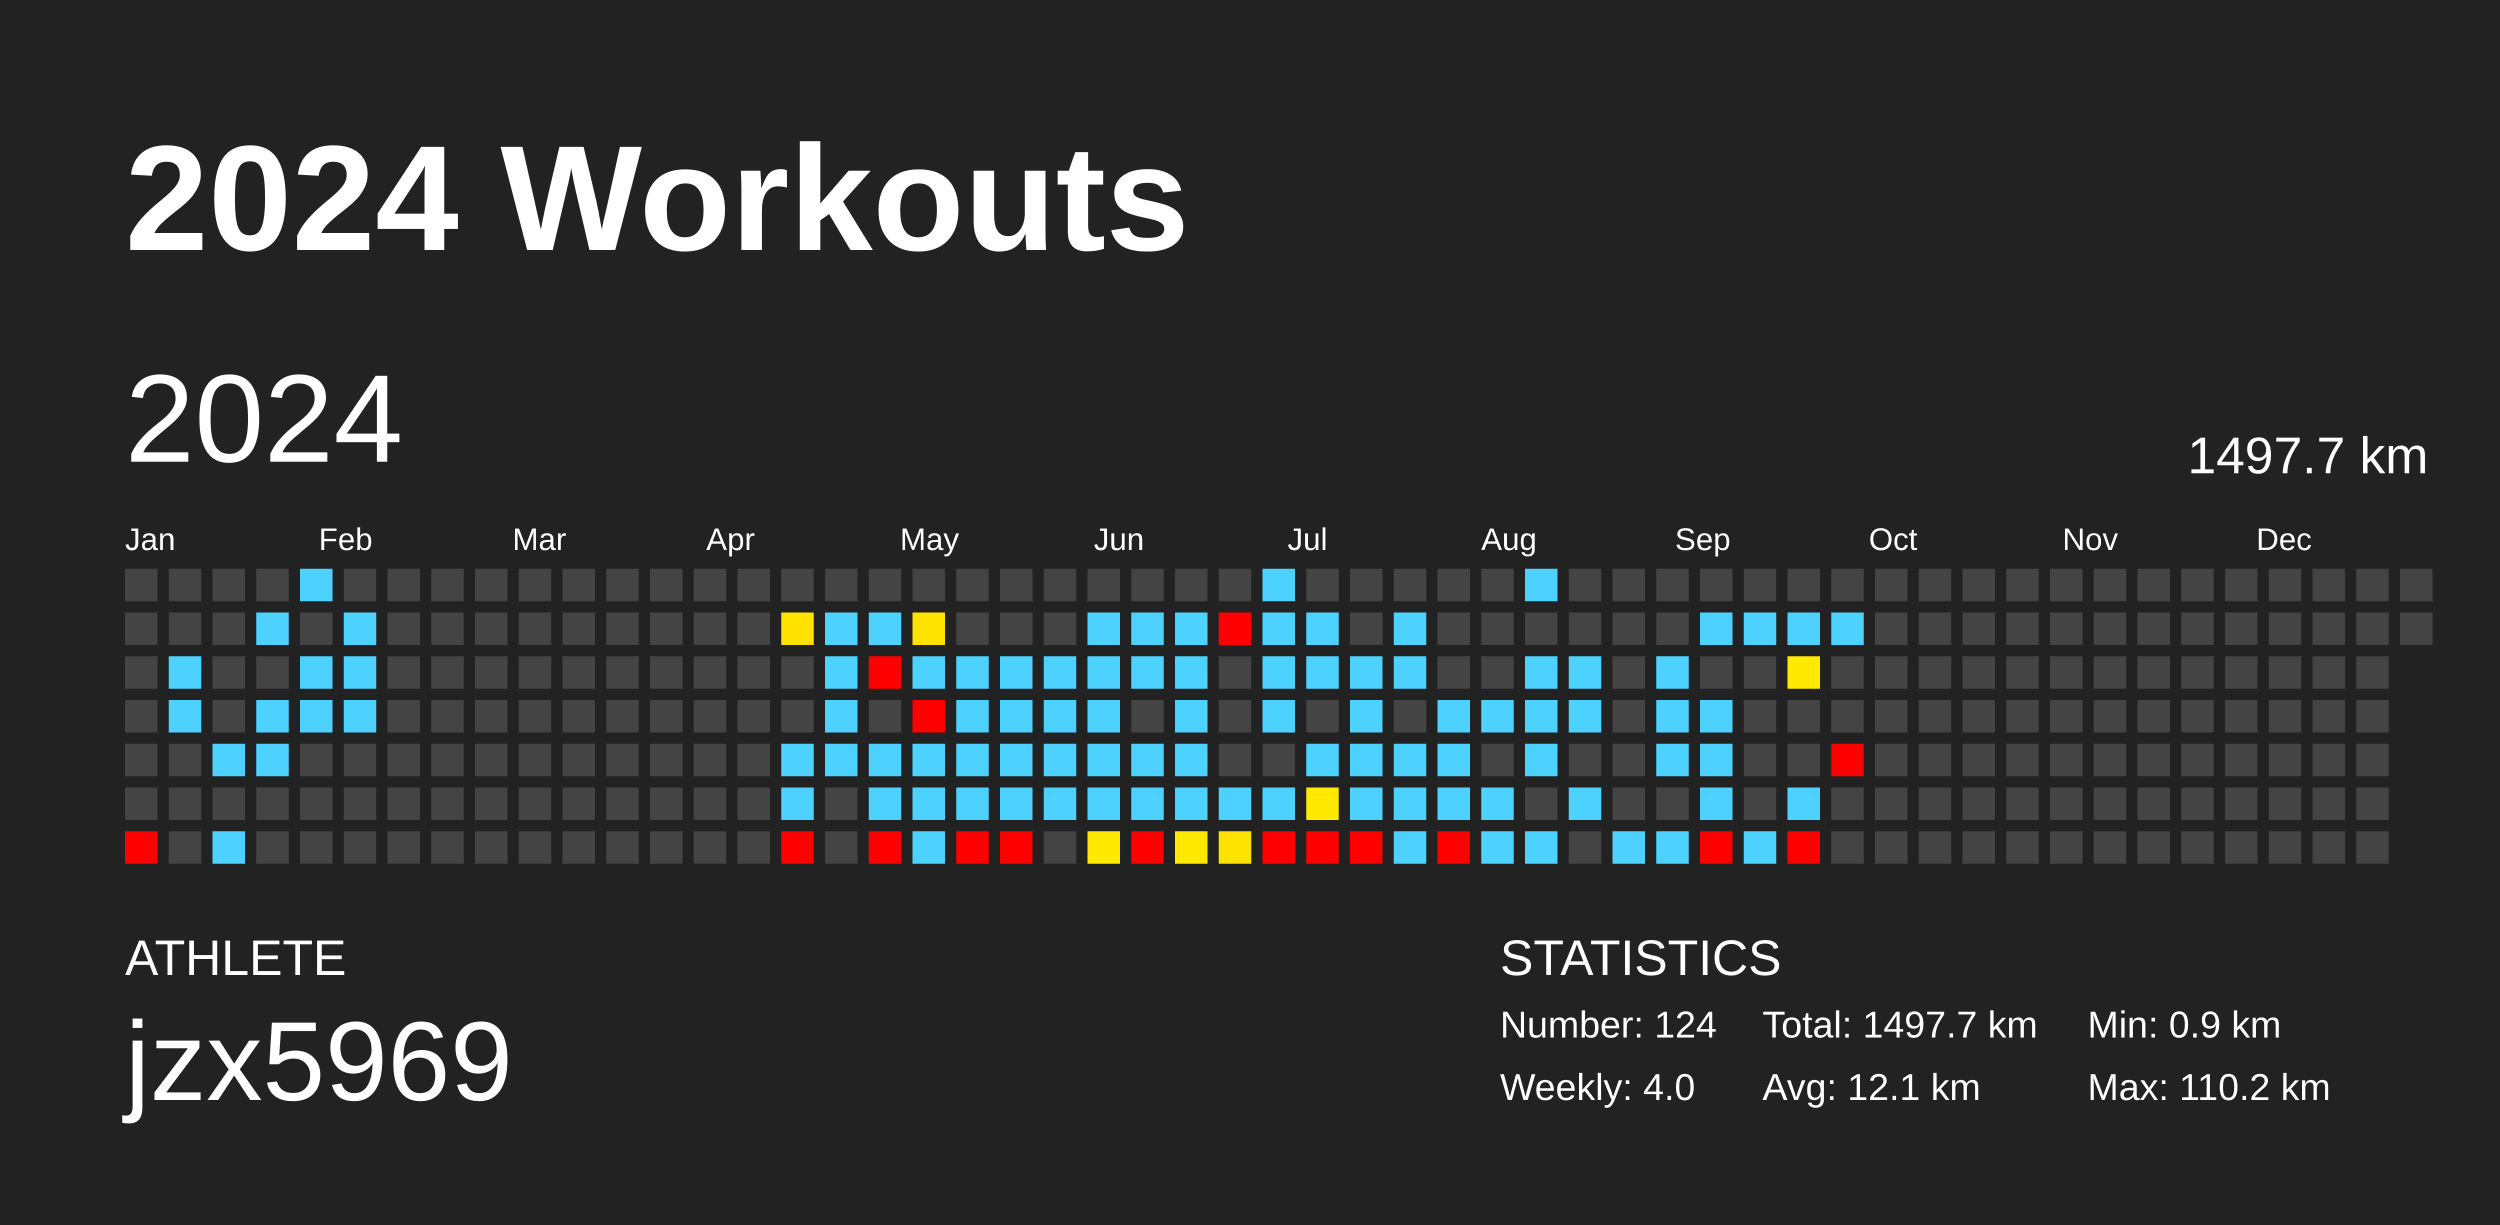
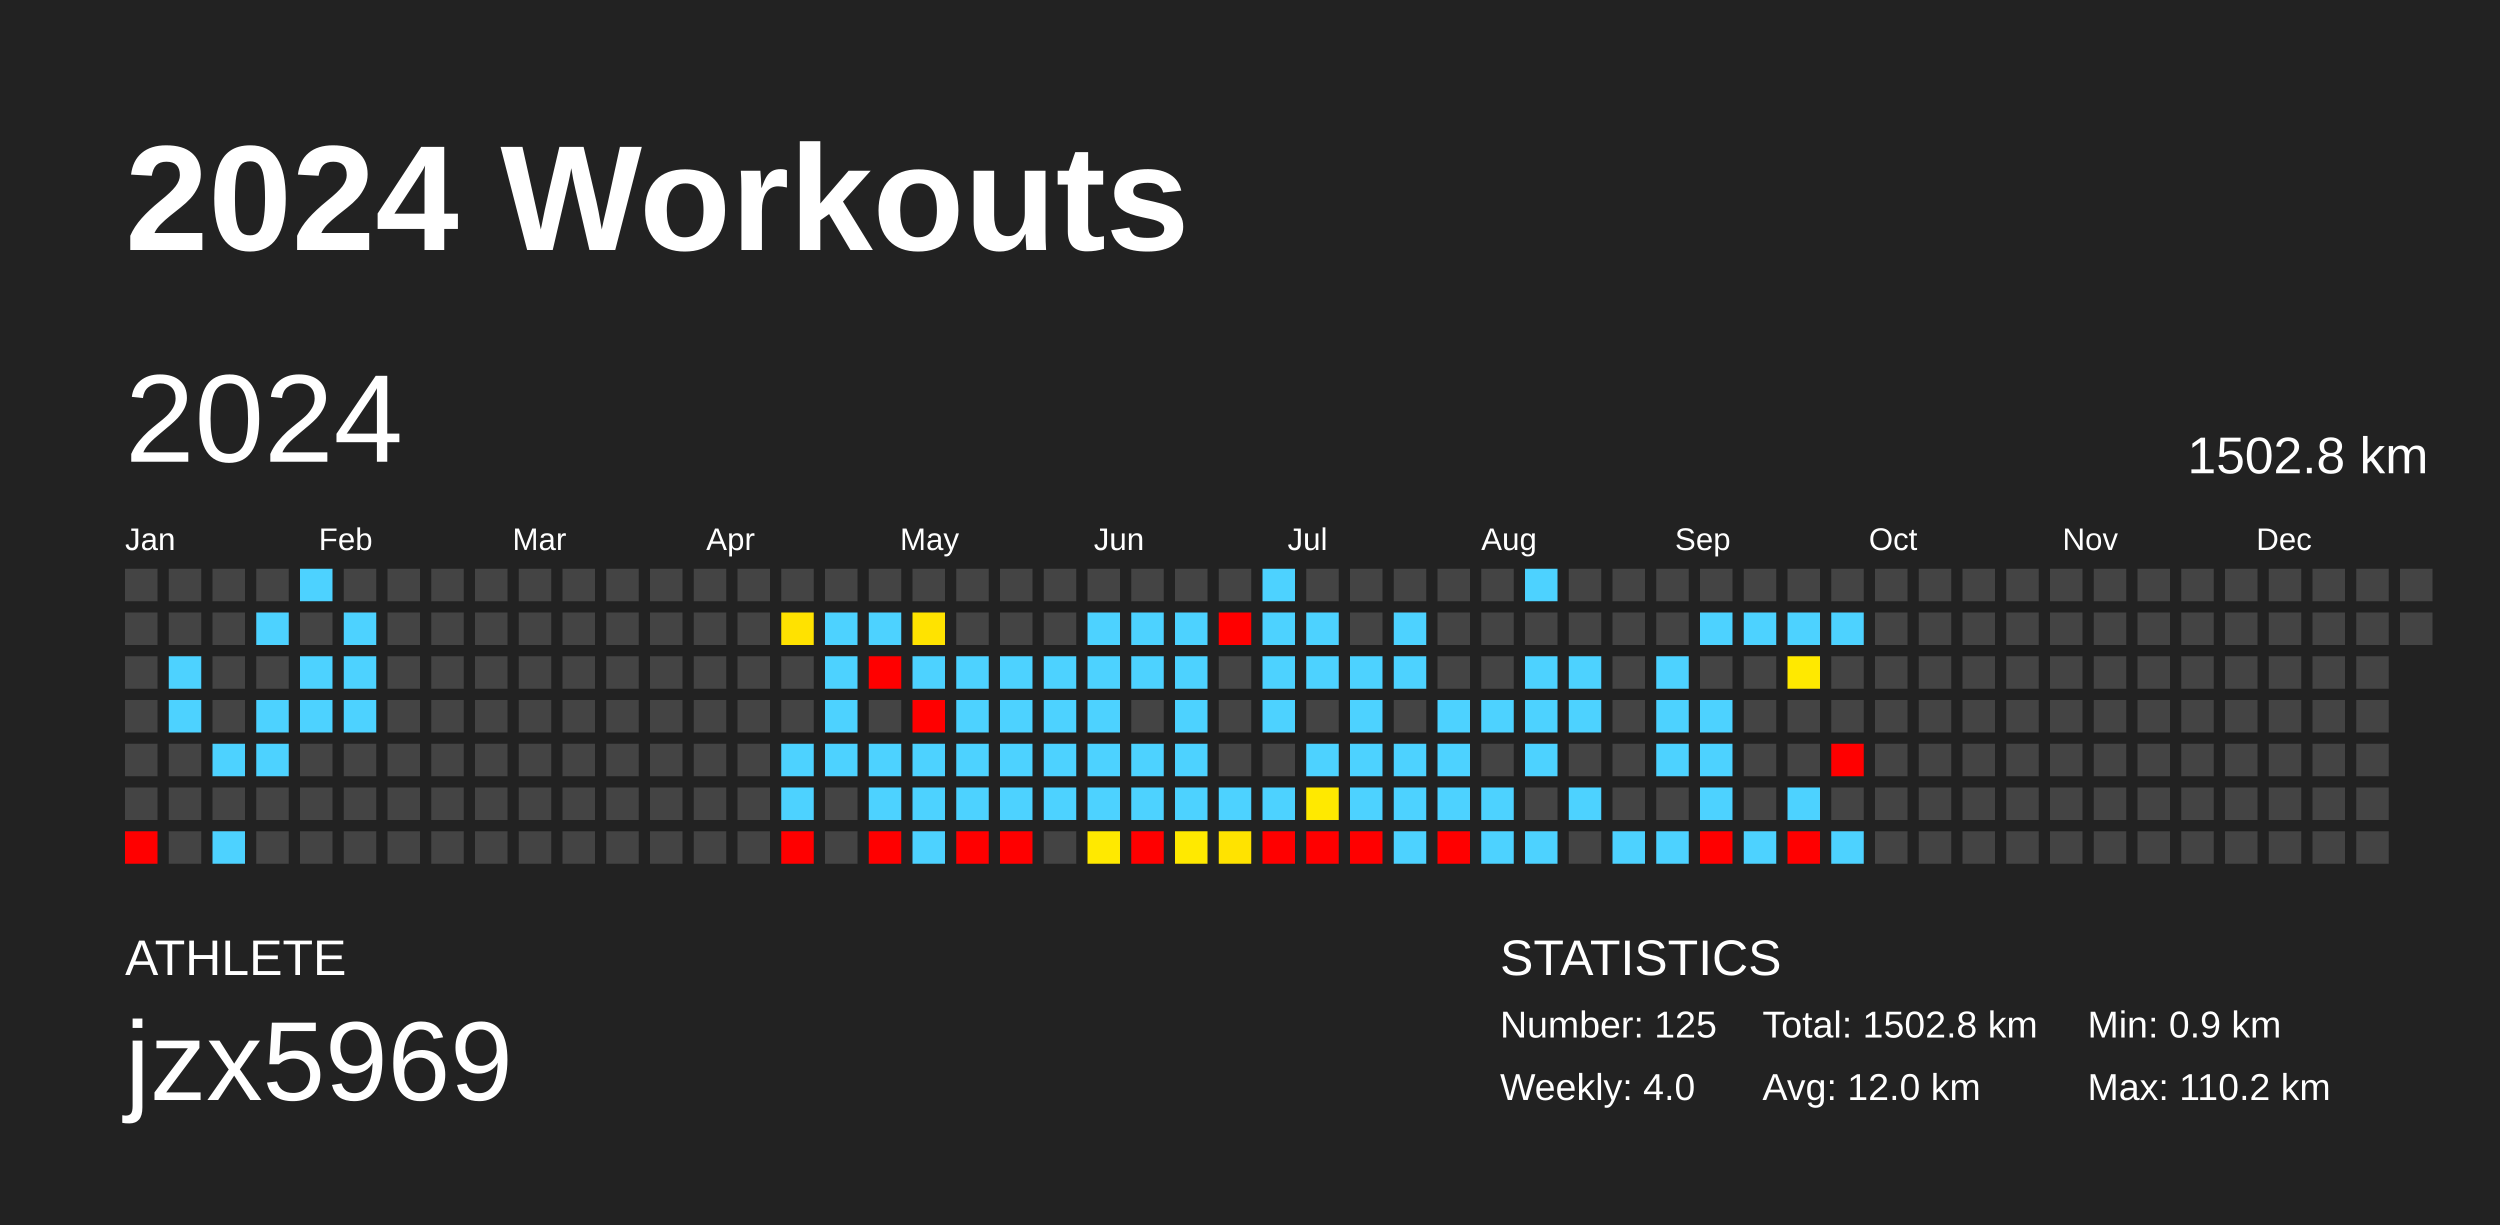
<svg xmlns="http://www.w3.org/2000/svg" baseProfile="full" height="98mm" version="1.1" viewBox="0,0,200,98" width="200mm">
  <defs />
  <rect fill="#222222" height="98" width="200" x="0" y="0" />
  <text fill="#FFFFFF" style="font-size:12px; font-family:Arial; font-weight:bold;" x="10" y="20">2024 Workouts</text>
  <text fill="#FFFFFF" style="font-size:4px; font-family:Arial" x="10" y="78">ATHLETE</text>
  <text fill="#FFFFFF" style="font-size:9px; font-family:Arial" x="10" y="88">jzx5969</text>
  <text fill="#FFFFFF" style="font-size:4px; font-family:Arial" x="120" y="78">STATISTICS</text>
-   <text fill="#FFFFFF" style="font-size:3px; font-family:Arial" x="120" y="83">Number: 124</text>
+   <text fill="#FFFFFF" style="font-size:3px; font-family:Arial" x="120" y="83">Number: 125</text>
  <text fill="#FFFFFF" style="font-size:3px; font-family:Arial" x="120" y="88">Weekly: 4.0</text>
-   <text fill="#FFFFFF" style="font-size:3px; font-family:Arial" x="141" y="83">Total: 1497.7 km</text>
-   <text fill="#FFFFFF" style="font-size:3px; font-family:Arial" x="141" y="88">Avg: 12.1 km</text>
+   <text fill="#FFFFFF" style="font-size:3px; font-family:Arial" x="141" y="83">Total: 1502.8 km</text>
+   <text fill="#FFFFFF" style="font-size:3px; font-family:Arial" x="141" y="88">Avg: 12.0 km</text>
  <text fill="#FFFFFF" style="font-size:3px; font-family:Arial" x="167" y="83">Min: 0.9 km</text>
  <text fill="#FFFFFF" style="font-size:3px; font-family:Arial" x="167" y="88">Max: 110.2 km</text>
  <text dominant-baseline="hanging" fill="#FFFFFF" style="font-size:10.0px; font-family:Arial;" x="10" y="30">2024</text>
-   <text dominant-baseline="hanging" fill="#FFFFFF" style="font-size:4.125px; font-family:Arial;" x="175" y="35">1497.7 km</text>
+   <text dominant-baseline="hanging" fill="#FFFFFF" style="font-size:4.125px; font-family:Arial;" x="175" y="35">1502.8 km</text>
  <text fill="#FFFFFF" style="font-size:2.5px; font-family:Arial" x="10.0" y="44">Jan</text>
  <text fill="#FFFFFF" style="font-size:2.5px; font-family:Arial" x="25.5" y="44">Feb</text>
  <text fill="#FFFFFF" style="font-size:2.5px; font-family:Arial" x="41.0" y="44">Mar</text>
  <text fill="#FFFFFF" style="font-size:2.5px; font-family:Arial" x="56.5" y="44">Apr</text>
  <text fill="#FFFFFF" style="font-size:2.5px; font-family:Arial" x="72.0" y="44">May</text>
  <text fill="#FFFFFF" style="font-size:2.5px; font-family:Arial" x="87.5" y="44">Jun</text>
  <text fill="#FFFFFF" style="font-size:2.5px; font-family:Arial" x="103.0" y="44">Jul</text>
  <text fill="#FFFFFF" style="font-size:2.5px; font-family:Arial" x="118.5" y="44">Aug</text>
  <text fill="#FFFFFF" style="font-size:2.5px; font-family:Arial" x="134.0" y="44">Sep</text>
  <text fill="#FFFFFF" style="font-size:2.5px; font-family:Arial" x="149.5" y="44">Oct</text>
  <text fill="#FFFFFF" style="font-size:2.5px; font-family:Arial" x="165.0" y="44">Nov</text>
  <text fill="#FFFFFF" style="font-size:2.5px; font-family:Arial" x="180.5" y="44">Dec</text>
  <rect fill="#444444" height="2.6" width="2.6" x="10.0" y="45.5" />
  <rect fill="#444444" height="2.6" width="2.6" x="10.0" y="49.0" />
  <rect fill="#444444" height="2.6" width="2.6" x="10.0" y="52.5" />
  <rect fill="#444444" height="2.6" width="2.6" x="10.0" y="56.0" />
  <rect fill="#444444" height="2.6" width="2.6" x="10.0" y="59.5" />
  <rect fill="#444444" height="2.6" width="2.6" x="10.0" y="63.0" />
  <rect fill="red" height="2.6" width="2.6" x="10.0" y="66.5" />
  <rect fill="#444444" height="2.6" width="2.6" x="13.5" y="45.5" />
  <rect fill="#444444" height="2.6" width="2.6" x="13.5" y="49.0" />
  <rect fill="#4dd2ff" height="2.6" width="2.6" x="13.5" y="52.5" />
  <rect fill="#4dd2ff" height="2.6" width="2.6" x="13.5" y="56.0" />
  <rect fill="#444444" height="2.6" width="2.6" x="13.5" y="59.5" />
  <rect fill="#444444" height="2.6" width="2.6" x="13.5" y="63.0" />
  <rect fill="#444444" height="2.6" width="2.6" x="13.5" y="66.5" />
  <rect fill="#444444" height="2.6" width="2.6" x="17.0" y="45.5" />
  <rect fill="#444444" height="2.6" width="2.6" x="17.0" y="49.0" />
  <rect fill="#444444" height="2.6" width="2.6" x="17.0" y="52.5" />
  <rect fill="#444444" height="2.6" width="2.6" x="17.0" y="56.0" />
  <rect fill="#4dd2ff" height="2.6" width="2.6" x="17.0" y="59.5" />
  <rect fill="#444444" height="2.6" width="2.6" x="17.0" y="63.0" />
  <rect fill="#4dd2ff" height="2.6" width="2.6" x="17.0" y="66.5" />
  <rect fill="#444444" height="2.6" width="2.6" x="20.5" y="45.5" />
  <rect fill="#4dd2ff" height="2.6" width="2.6" x="20.5" y="49.0" />
  <rect fill="#444444" height="2.6" width="2.6" x="20.5" y="52.5" />
  <rect fill="#4dd2ff" height="2.6" width="2.6" x="20.5" y="56.0" />
  <rect fill="#4dd2ff" height="2.6" width="2.6" x="20.5" y="59.5" />
  <rect fill="#444444" height="2.6" width="2.6" x="20.5" y="63.0" />
  <rect fill="#444444" height="2.6" width="2.6" x="20.5" y="66.5" />
  <rect fill="#4dd2ff" height="2.6" width="2.6" x="24.0" y="45.5" />
  <rect fill="#444444" height="2.6" width="2.6" x="24.0" y="49.0" />
  <rect fill="#4dd2ff" height="2.6" width="2.6" x="24.0" y="52.5" />
  <rect fill="#4dd2ff" height="2.6" width="2.6" x="24.0" y="56.0" />
  <rect fill="#444444" height="2.6" width="2.6" x="24.0" y="59.5" />
  <rect fill="#444444" height="2.6" width="2.6" x="24.0" y="63.0" />
  <rect fill="#444444" height="2.6" width="2.6" x="24.0" y="66.5" />
  <rect fill="#444444" height="2.6" width="2.6" x="27.5" y="45.5" />
  <rect fill="#4dd2ff" height="2.6" width="2.6" x="27.5" y="49.0" />
  <rect fill="#4dd2ff" height="2.6" width="2.6" x="27.5" y="52.5" />
  <rect fill="#4dd2ff" height="2.6" width="2.6" x="27.5" y="56.0" />
  <rect fill="#444444" height="2.6" width="2.6" x="27.5" y="59.5" />
  <rect fill="#444444" height="2.6" width="2.6" x="27.5" y="63.0" />
  <rect fill="#444444" height="2.6" width="2.6" x="27.5" y="66.5" />
  <rect fill="#444444" height="2.6" width="2.6" x="31.0" y="45.5" />
  <rect fill="#444444" height="2.6" width="2.6" x="31.0" y="49.0" />
  <rect fill="#444444" height="2.6" width="2.6" x="31.0" y="52.5" />
  <rect fill="#444444" height="2.6" width="2.6" x="31.0" y="56.0" />
  <rect fill="#444444" height="2.6" width="2.6" x="31.0" y="59.5" />
  <rect fill="#444444" height="2.6" width="2.6" x="31.0" y="63.0" />
  <rect fill="#444444" height="2.6" width="2.6" x="31.0" y="66.5" />
  <rect fill="#444444" height="2.6" width="2.6" x="34.5" y="45.5" />
  <rect fill="#444444" height="2.6" width="2.6" x="34.5" y="49.0" />
  <rect fill="#444444" height="2.6" width="2.6" x="34.5" y="52.5" />
  <rect fill="#444444" height="2.6" width="2.6" x="34.5" y="56.0" />
  <rect fill="#444444" height="2.6" width="2.6" x="34.5" y="59.5" />
  <rect fill="#444444" height="2.6" width="2.6" x="34.5" y="63.0" />
  <rect fill="#444444" height="2.6" width="2.6" x="34.5" y="66.5" />
  <rect fill="#444444" height="2.6" width="2.6" x="38.0" y="45.5" />
  <rect fill="#444444" height="2.6" width="2.6" x="38.0" y="49.0" />
  <rect fill="#444444" height="2.6" width="2.6" x="38.0" y="52.5" />
  <rect fill="#444444" height="2.6" width="2.6" x="38.0" y="56.0" />
  <rect fill="#444444" height="2.6" width="2.6" x="38.0" y="59.5" />
  <rect fill="#444444" height="2.6" width="2.6" x="38.0" y="63.0" />
  <rect fill="#444444" height="2.6" width="2.6" x="38.0" y="66.5" />
  <rect fill="#444444" height="2.6" width="2.6" x="41.5" y="45.5" />
  <rect fill="#444444" height="2.6" width="2.6" x="41.5" y="49.0" />
  <rect fill="#444444" height="2.6" width="2.6" x="41.5" y="52.5" />
  <rect fill="#444444" height="2.6" width="2.6" x="41.5" y="56.0" />
  <rect fill="#444444" height="2.6" width="2.6" x="41.5" y="59.5" />
  <rect fill="#444444" height="2.6" width="2.6" x="41.5" y="63.0" />
  <rect fill="#444444" height="2.6" width="2.6" x="41.5" y="66.5" />
  <rect fill="#444444" height="2.6" width="2.6" x="45.0" y="45.5" />
  <rect fill="#444444" height="2.6" width="2.6" x="45.0" y="49.0" />
  <rect fill="#444444" height="2.6" width="2.6" x="45.0" y="52.5" />
  <rect fill="#444444" height="2.6" width="2.6" x="45.0" y="56.0" />
  <rect fill="#444444" height="2.6" width="2.6" x="45.0" y="59.5" />
  <rect fill="#444444" height="2.6" width="2.6" x="45.0" y="63.0" />
  <rect fill="#444444" height="2.6" width="2.6" x="45.0" y="66.5" />
  <rect fill="#444444" height="2.6" width="2.6" x="48.5" y="45.5" />
  <rect fill="#444444" height="2.6" width="2.6" x="48.5" y="49.0" />
  <rect fill="#444444" height="2.6" width="2.6" x="48.5" y="52.5" />
  <rect fill="#444444" height="2.6" width="2.6" x="48.5" y="56.0" />
  <rect fill="#444444" height="2.6" width="2.6" x="48.5" y="59.5" />
  <rect fill="#444444" height="2.6" width="2.6" x="48.5" y="63.0" />
  <rect fill="#444444" height="2.6" width="2.6" x="48.5" y="66.5" />
  <rect fill="#444444" height="2.6" width="2.6" x="52.0" y="45.5" />
  <rect fill="#444444" height="2.6" width="2.6" x="52.0" y="49.0" />
  <rect fill="#444444" height="2.6" width="2.6" x="52.0" y="52.5" />
  <rect fill="#444444" height="2.6" width="2.6" x="52.0" y="56.0" />
  <rect fill="#444444" height="2.6" width="2.6" x="52.0" y="59.5" />
  <rect fill="#444444" height="2.6" width="2.6" x="52.0" y="63.0" />
  <rect fill="#444444" height="2.6" width="2.6" x="52.0" y="66.5" />
  <rect fill="#444444" height="2.6" width="2.6" x="55.5" y="45.5" />
  <rect fill="#444444" height="2.6" width="2.6" x="55.5" y="49.0" />
  <rect fill="#444444" height="2.6" width="2.6" x="55.5" y="52.5" />
  <rect fill="#444444" height="2.6" width="2.6" x="55.5" y="56.0" />
  <rect fill="#444444" height="2.6" width="2.6" x="55.5" y="59.5" />
  <rect fill="#444444" height="2.6" width="2.6" x="55.5" y="63.0" />
  <rect fill="#444444" height="2.6" width="2.6" x="55.5" y="66.5" />
  <rect fill="#444444" height="2.6" width="2.6" x="59.0" y="45.5" />
  <rect fill="#444444" height="2.6" width="2.6" x="59.0" y="49.0" />
  <rect fill="#444444" height="2.6" width="2.6" x="59.0" y="52.5" />
  <rect fill="#444444" height="2.6" width="2.6" x="59.0" y="56.0" />
  <rect fill="#444444" height="2.6" width="2.6" x="59.0" y="59.5" />
  <rect fill="#444444" height="2.6" width="2.6" x="59.0" y="63.0" />
  <rect fill="#444444" height="2.6" width="2.6" x="59.0" y="66.5" />
  <rect fill="#444444" height="2.6" width="2.6" x="62.5" y="45.5" />
  <rect fill="#ffe200" height="2.6" width="2.6" x="62.5" y="49.0" />
  <rect fill="#444444" height="2.6" width="2.6" x="62.5" y="52.5" />
  <rect fill="#444444" height="2.6" width="2.6" x="62.5" y="56.0" />
  <rect fill="#4dd2ff" height="2.6" width="2.6" x="62.5" y="59.5" />
  <rect fill="#4dd2ff" height="2.6" width="2.6" x="62.5" y="63.0" />
  <rect fill="red" height="2.6" width="2.6" x="62.5" y="66.5" />
  <rect fill="#444444" height="2.6" width="2.6" x="66.0" y="45.5" />
  <rect fill="#4dd2ff" height="2.6" width="2.6" x="66.0" y="49.0" />
  <rect fill="#4dd2ff" height="2.6" width="2.6" x="66.0" y="52.5" />
  <rect fill="#4dd2ff" height="2.6" width="2.6" x="66.0" y="56.0" />
  <rect fill="#4dd2ff" height="2.6" width="2.6" x="66.0" y="59.5" />
  <rect fill="#444444" height="2.6" width="2.6" x="66.0" y="63.0" />
  <rect fill="#444444" height="2.6" width="2.6" x="66.0" y="66.5" />
  <rect fill="#444444" height="2.6" width="2.6" x="69.5" y="45.5" />
  <rect fill="#4dd2ff" height="2.6" width="2.6" x="69.5" y="49.0" />
  <rect fill="red" height="2.6" width="2.6" x="69.5" y="52.5" />
  <rect fill="#444444" height="2.6" width="2.6" x="69.5" y="56.0" />
  <rect fill="#4dd2ff" height="2.6" width="2.6" x="69.5" y="59.5" />
  <rect fill="#4dd2ff" height="2.6" width="2.6" x="69.5" y="63.0" />
  <rect fill="red" height="2.6" width="2.6" x="69.5" y="66.5" />
  <rect fill="#444444" height="2.6" width="2.6" x="73.0" y="45.5" />
  <rect fill="#ffe300" height="2.6" width="2.6" x="73.0" y="49.0" />
  <rect fill="#4dd2ff" height="2.6" width="2.6" x="73.0" y="52.5" />
  <rect fill="red" height="2.6" width="2.6" x="73.0" y="56.0" />
  <rect fill="#4dd2ff" height="2.6" width="2.6" x="73.0" y="59.5" />
  <rect fill="#4dd2ff" height="2.6" width="2.6" x="73.0" y="63.0" />
  <rect fill="#4dd2ff" height="2.6" width="2.6" x="73.0" y="66.5" />
  <rect fill="#444444" height="2.6" width="2.6" x="76.5" y="45.5" />
  <rect fill="#444444" height="2.6" width="2.6" x="76.5" y="49.0" />
  <rect fill="#4dd2ff" height="2.6" width="2.6" x="76.5" y="52.5" />
  <rect fill="#4dd2ff" height="2.6" width="2.6" x="76.5" y="56.0" />
  <rect fill="#4dd2ff" height="2.6" width="2.6" x="76.5" y="59.5" />
  <rect fill="#4dd2ff" height="2.6" width="2.6" x="76.5" y="63.0" />
  <rect fill="red" height="2.6" width="2.6" x="76.5" y="66.5" />
  <rect fill="#444444" height="2.6" width="2.6" x="80.0" y="45.5" />
  <rect fill="#444444" height="2.6" width="2.6" x="80.0" y="49.0" />
  <rect fill="#4dd2ff" height="2.6" width="2.6" x="80.0" y="52.5" />
  <rect fill="#4dd2ff" height="2.6" width="2.6" x="80.0" y="56.0" />
  <rect fill="#4dd2ff" height="2.6" width="2.6" x="80.0" y="59.5" />
  <rect fill="#4dd2ff" height="2.6" width="2.6" x="80.0" y="63.0" />
  <rect fill="red" height="2.6" width="2.6" x="80.0" y="66.5" />
  <rect fill="#444444" height="2.6" width="2.6" x="83.5" y="45.5" />
  <rect fill="#444444" height="2.6" width="2.6" x="83.5" y="49.0" />
  <rect fill="#4dd2ff" height="2.6" width="2.6" x="83.5" y="52.5" />
  <rect fill="#4dd2ff" height="2.6" width="2.6" x="83.5" y="56.0" />
  <rect fill="#4dd2ff" height="2.6" width="2.6" x="83.5" y="59.5" />
  <rect fill="#4dd2ff" height="2.6" width="2.6" x="83.5" y="63.0" />
  <rect fill="#444444" height="2.6" width="2.6" x="83.5" y="66.5" />
  <rect fill="#444444" height="2.6" width="2.6" x="87.0" y="45.5" />
  <rect fill="#4dd2ff" height="2.6" width="2.6" x="87.0" y="49.0" />
  <rect fill="#4dd2ff" height="2.6" width="2.6" x="87.0" y="52.5" />
  <rect fill="#4dd2ff" height="2.6" width="2.6" x="87.0" y="56.0" />
  <rect fill="#4dd2ff" height="2.6" width="2.6" x="87.0" y="59.5" />
  <rect fill="#4dd2ff" height="2.6" width="2.6" x="87.0" y="63.0" />
  <rect fill="#ffe900" height="2.6" width="2.6" x="87.0" y="66.5" />
  <rect fill="#444444" height="2.6" width="2.6" x="90.5" y="45.5" />
  <rect fill="#4dd2ff" height="2.6" width="2.6" x="90.5" y="49.0" />
  <rect fill="#4dd2ff" height="2.6" width="2.6" x="90.5" y="52.5" />
  <rect fill="#444444" height="2.6" width="2.6" x="90.5" y="56.0" />
  <rect fill="#4dd2ff" height="2.6" width="2.6" x="90.5" y="59.5" />
  <rect fill="#4dd2ff" height="2.6" width="2.6" x="90.5" y="63.0" />
  <rect fill="red" height="2.6" width="2.6" x="90.5" y="66.5" />
  <rect fill="#444444" height="2.6" width="2.6" x="94.0" y="45.5" />
  <rect fill="#4dd2ff" height="2.6" width="2.6" x="94.0" y="49.0" />
  <rect fill="#4dd2ff" height="2.6" width="2.6" x="94.0" y="52.5" />
  <rect fill="#4dd2ff" height="2.6" width="2.6" x="94.0" y="56.0" />
  <rect fill="#4dd2ff" height="2.6" width="2.6" x="94.0" y="59.5" />
  <rect fill="#4dd2ff" height="2.6" width="2.6" x="94.0" y="63.0" />
  <rect fill="#ffe900" height="2.6" width="2.6" x="94.0" y="66.5" />
  <rect fill="#444444" height="2.6" width="2.6" x="97.5" y="45.5" />
  <rect fill="red" height="2.6" width="2.6" x="97.5" y="49.0" />
  <rect fill="#444444" height="2.6" width="2.6" x="97.5" y="52.5" />
  <rect fill="#444444" height="2.6" width="2.6" x="97.5" y="56.0" />
  <rect fill="#444444" height="2.6" width="2.6" x="97.5" y="59.5" />
  <rect fill="#4dd2ff" height="2.6" width="2.6" x="97.5" y="63.0" />
  <rect fill="#ffe300" height="2.6" width="2.6" x="97.5" y="66.5" />
  <rect fill="#4dd2ff" height="2.6" width="2.6" x="101.0" y="45.5" />
  <rect fill="#4dd2ff" height="2.6" width="2.6" x="101.0" y="49.0" />
  <rect fill="#4dd2ff" height="2.6" width="2.6" x="101.0" y="52.5" />
  <rect fill="#4dd2ff" height="2.6" width="2.6" x="101.0" y="56.0" />
  <rect fill="#444444" height="2.6" width="2.6" x="101.0" y="59.5" />
  <rect fill="#4dd2ff" height="2.6" width="2.6" x="101.0" y="63.0" />
  <rect fill="red" height="2.6" width="2.6" x="101.0" y="66.5" />
  <rect fill="#444444" height="2.6" width="2.6" x="104.5" y="45.5" />
  <rect fill="#4dd2ff" height="2.6" width="2.6" x="104.5" y="49.0" />
  <rect fill="#4dd2ff" height="2.6" width="2.6" x="104.5" y="52.5" />
  <rect fill="#444444" height="2.6" width="2.6" x="104.5" y="56.0" />
  <rect fill="#4dd2ff" height="2.6" width="2.6" x="104.5" y="59.5" />
  <rect fill="#ffe900" height="2.6" width="2.6" x="104.5" y="63.0" />
  <rect fill="red" height="2.6" width="2.6" x="104.5" y="66.5" />
  <rect fill="#444444" height="2.6" width="2.6" x="108.0" y="45.5" />
  <rect fill="#444444" height="2.6" width="2.6" x="108.0" y="49.0" />
  <rect fill="#4dd2ff" height="2.6" width="2.6" x="108.0" y="52.5" />
  <rect fill="#4dd2ff" height="2.6" width="2.6" x="108.0" y="56.0" />
  <rect fill="#4dd2ff" height="2.6" width="2.6" x="108.0" y="59.5" />
  <rect fill="#4dd2ff" height="2.6" width="2.6" x="108.0" y="63.0" />
  <rect fill="red" height="2.6" width="2.6" x="108.0" y="66.5" />
  <rect fill="#444444" height="2.6" width="2.6" x="111.5" y="45.5" />
  <rect fill="#4dd2ff" height="2.6" width="2.6" x="111.5" y="49.0" />
  <rect fill="#4dd2ff" height="2.6" width="2.6" x="111.5" y="52.5" />
  <rect fill="#444444" height="2.6" width="2.6" x="111.5" y="56.0" />
  <rect fill="#4dd2ff" height="2.6" width="2.6" x="111.5" y="59.5" />
  <rect fill="#4dd2ff" height="2.6" width="2.6" x="111.5" y="63.0" />
  <rect fill="#4dd2ff" height="2.6" width="2.6" x="111.5" y="66.5" />
  <rect fill="#444444" height="2.6" width="2.6" x="115.0" y="45.5" />
  <rect fill="#444444" height="2.6" width="2.6" x="115.0" y="49.0" />
  <rect fill="#444444" height="2.6" width="2.6" x="115.0" y="52.5" />
  <rect fill="#4dd2ff" height="2.6" width="2.6" x="115.0" y="56.0" />
  <rect fill="#4dd2ff" height="2.6" width="2.6" x="115.0" y="59.5" />
  <rect fill="#4dd2ff" height="2.6" width="2.6" x="115.0" y="63.0" />
  <rect fill="red" height="2.6" width="2.6" x="115.0" y="66.5" />
  <rect fill="#444444" height="2.6" width="2.6" x="118.5" y="45.5" />
  <rect fill="#444444" height="2.6" width="2.6" x="118.5" y="49.0" />
  <rect fill="#444444" height="2.6" width="2.6" x="118.5" y="52.5" />
  <rect fill="#4dd2ff" height="2.6" width="2.6" x="118.5" y="56.0" />
  <rect fill="#444444" height="2.6" width="2.6" x="118.5" y="59.5" />
  <rect fill="#4dd2ff" height="2.6" width="2.6" x="118.5" y="63.0" />
  <rect fill="#4dd2ff" height="2.6" width="2.6" x="118.5" y="66.5" />
  <rect fill="#4dd2ff" height="2.6" width="2.6" x="122.0" y="45.5" />
  <rect fill="#444444" height="2.6" width="2.6" x="122.0" y="49.0" />
  <rect fill="#4dd2ff" height="2.6" width="2.6" x="122.0" y="52.5" />
  <rect fill="#4dd2ff" height="2.6" width="2.6" x="122.0" y="56.0" />
  <rect fill="#4dd2ff" height="2.6" width="2.6" x="122.0" y="59.5" />
  <rect fill="#444444" height="2.6" width="2.6" x="122.0" y="63.0" />
  <rect fill="#4dd2ff" height="2.6" width="2.6" x="122.0" y="66.5" />
  <rect fill="#444444" height="2.6" width="2.6" x="125.5" y="45.5" />
  <rect fill="#444444" height="2.6" width="2.6" x="125.5" y="49.0" />
  <rect fill="#4dd2ff" height="2.6" width="2.6" x="125.5" y="52.5" />
  <rect fill="#4dd2ff" height="2.6" width="2.6" x="125.5" y="56.0" />
  <rect fill="#444444" height="2.6" width="2.6" x="125.5" y="59.5" />
  <rect fill="#4dd2ff" height="2.6" width="2.6" x="125.5" y="63.0" />
  <rect fill="#444444" height="2.6" width="2.6" x="125.5" y="66.5" />
  <rect fill="#444444" height="2.6" width="2.6" x="129.0" y="45.5" />
  <rect fill="#444444" height="2.6" width="2.6" x="129.0" y="49.0" />
  <rect fill="#444444" height="2.6" width="2.6" x="129.0" y="52.5" />
  <rect fill="#444444" height="2.6" width="2.6" x="129.0" y="56.0" />
  <rect fill="#444444" height="2.6" width="2.6" x="129.0" y="59.5" />
  <rect fill="#444444" height="2.6" width="2.6" x="129.0" y="63.0" />
  <rect fill="#4dd2ff" height="2.6" width="2.6" x="129.0" y="66.5" />
  <rect fill="#444444" height="2.6" width="2.6" x="132.5" y="45.5" />
  <rect fill="#444444" height="2.6" width="2.6" x="132.5" y="49.0" />
  <rect fill="#4dd2ff" height="2.6" width="2.6" x="132.5" y="52.5" />
  <rect fill="#4dd2ff" height="2.6" width="2.6" x="132.5" y="56.0" />
  <rect fill="#4dd2ff" height="2.6" width="2.6" x="132.5" y="59.5" />
  <rect fill="#444444" height="2.6" width="2.6" x="132.5" y="63.0" />
  <rect fill="#4dd2ff" height="2.6" width="2.6" x="132.5" y="66.5" />
  <rect fill="#444444" height="2.6" width="2.6" x="136.0" y="45.5" />
  <rect fill="#4dd2ff" height="2.6" width="2.6" x="136.0" y="49.0" />
  <rect fill="#444444" height="2.6" width="2.6" x="136.0" y="52.5" />
  <rect fill="#4dd2ff" height="2.6" width="2.6" x="136.0" y="56.0" />
  <rect fill="#4dd2ff" height="2.6" width="2.6" x="136.0" y="59.5" />
  <rect fill="#4dd2ff" height="2.6" width="2.6" x="136.0" y="63.0" />
  <rect fill="red" height="2.6" width="2.6" x="136.0" y="66.5" />
  <rect fill="#444444" height="2.6" width="2.6" x="139.5" y="45.5" />
  <rect fill="#4dd2ff" height="2.6" width="2.6" x="139.5" y="49.0" />
  <rect fill="#444444" height="2.6" width="2.6" x="139.5" y="52.5" />
  <rect fill="#444444" height="2.6" width="2.6" x="139.5" y="56.0" />
  <rect fill="#444444" height="2.6" width="2.6" x="139.5" y="59.5" />
  <rect fill="#444444" height="2.6" width="2.6" x="139.5" y="63.0" />
  <rect fill="#4dd2ff" height="2.6" width="2.6" x="139.5" y="66.5" />
  <rect fill="#444444" height="2.6" width="2.6" x="143.0" y="45.5" />
  <rect fill="#4dd2ff" height="2.6" width="2.6" x="143.0" y="49.0" />
  <rect fill="#ffe900" height="2.6" width="2.6" x="143.0" y="52.5" />
  <rect fill="#444444" height="2.6" width="2.6" x="143.0" y="56.0" />
  <rect fill="#444444" height="2.6" width="2.6" x="143.0" y="59.5" />
  <rect fill="#4dd2ff" height="2.6" width="2.6" x="143.0" y="63.0" />
  <rect fill="red" height="2.6" width="2.6" x="143.0" y="66.5" />
  <rect fill="#444444" height="2.6" width="2.6" x="146.5" y="45.5" />
  <rect fill="#4dd2ff" height="2.6" width="2.6" x="146.5" y="49.0" />
  <rect fill="#444444" height="2.6" width="2.6" x="146.5" y="52.5" />
  <rect fill="#444444" height="2.6" width="2.6" x="146.5" y="56.0" />
  <rect fill="red" height="2.6" width="2.6" x="146.5" y="59.5" />
  <rect fill="#444444" height="2.6" width="2.6" x="146.5" y="63.0" />
-   <rect fill="#444444" height="2.6" width="2.6" x="146.5" y="66.5" />
+   <rect fill="#4dd2ff" height="2.6" width="2.6" x="146.5" y="66.5" />
  <rect fill="#444444" height="2.6" width="2.6" x="150.0" y="45.5" />
  <rect fill="#444444" height="2.6" width="2.6" x="150.0" y="49.0" />
  <rect fill="#444444" height="2.6" width="2.6" x="150.0" y="52.5" />
  <rect fill="#444444" height="2.6" width="2.6" x="150.0" y="56.0" />
  <rect fill="#444444" height="2.6" width="2.6" x="150.0" y="59.5" />
  <rect fill="#444444" height="2.6" width="2.6" x="150.0" y="63.0" />
  <rect fill="#444444" height="2.6" width="2.6" x="150.0" y="66.5" />
  <rect fill="#444444" height="2.6" width="2.6" x="153.5" y="45.5" />
  <rect fill="#444444" height="2.6" width="2.6" x="153.5" y="49.0" />
  <rect fill="#444444" height="2.6" width="2.6" x="153.5" y="52.5" />
  <rect fill="#444444" height="2.6" width="2.6" x="153.5" y="56.0" />
  <rect fill="#444444" height="2.6" width="2.6" x="153.5" y="59.5" />
  <rect fill="#444444" height="2.6" width="2.6" x="153.5" y="63.0" />
  <rect fill="#444444" height="2.6" width="2.6" x="153.5" y="66.5" />
  <rect fill="#444444" height="2.6" width="2.6" x="157.0" y="45.5" />
  <rect fill="#444444" height="2.6" width="2.6" x="157.0" y="49.0" />
  <rect fill="#444444" height="2.6" width="2.6" x="157.0" y="52.5" />
  <rect fill="#444444" height="2.6" width="2.6" x="157.0" y="56.0" />
  <rect fill="#444444" height="2.6" width="2.6" x="157.0" y="59.5" />
  <rect fill="#444444" height="2.6" width="2.6" x="157.0" y="63.0" />
  <rect fill="#444444" height="2.6" width="2.6" x="157.0" y="66.5" />
  <rect fill="#444444" height="2.6" width="2.6" x="160.5" y="45.5" />
  <rect fill="#444444" height="2.6" width="2.6" x="160.5" y="49.0" />
  <rect fill="#444444" height="2.6" width="2.6" x="160.5" y="52.5" />
  <rect fill="#444444" height="2.6" width="2.6" x="160.5" y="56.0" />
  <rect fill="#444444" height="2.6" width="2.6" x="160.5" y="59.5" />
  <rect fill="#444444" height="2.6" width="2.6" x="160.5" y="63.0" />
  <rect fill="#444444" height="2.6" width="2.6" x="160.5" y="66.5" />
  <rect fill="#444444" height="2.6" width="2.6" x="164.0" y="45.5" />
  <rect fill="#444444" height="2.6" width="2.6" x="164.0" y="49.0" />
  <rect fill="#444444" height="2.6" width="2.6" x="164.0" y="52.5" />
  <rect fill="#444444" height="2.6" width="2.6" x="164.0" y="56.0" />
  <rect fill="#444444" height="2.6" width="2.6" x="164.0" y="59.5" />
  <rect fill="#444444" height="2.6" width="2.6" x="164.0" y="63.0" />
  <rect fill="#444444" height="2.6" width="2.6" x="164.0" y="66.5" />
  <rect fill="#444444" height="2.6" width="2.6" x="167.5" y="45.5" />
  <rect fill="#444444" height="2.6" width="2.6" x="167.5" y="49.0" />
  <rect fill="#444444" height="2.6" width="2.6" x="167.5" y="52.5" />
  <rect fill="#444444" height="2.6" width="2.6" x="167.5" y="56.0" />
  <rect fill="#444444" height="2.6" width="2.6" x="167.5" y="59.5" />
  <rect fill="#444444" height="2.6" width="2.6" x="167.5" y="63.0" />
  <rect fill="#444444" height="2.6" width="2.6" x="167.5" y="66.5" />
  <rect fill="#444444" height="2.6" width="2.6" x="171.0" y="45.5" />
  <rect fill="#444444" height="2.6" width="2.6" x="171.0" y="49.0" />
  <rect fill="#444444" height="2.6" width="2.6" x="171.0" y="52.5" />
  <rect fill="#444444" height="2.6" width="2.6" x="171.0" y="56.0" />
  <rect fill="#444444" height="2.6" width="2.6" x="171.0" y="59.5" />
  <rect fill="#444444" height="2.6" width="2.6" x="171.0" y="63.0" />
  <rect fill="#444444" height="2.6" width="2.6" x="171.0" y="66.5" />
  <rect fill="#444444" height="2.6" width="2.6" x="174.5" y="45.5" />
  <rect fill="#444444" height="2.6" width="2.6" x="174.5" y="49.0" />
  <rect fill="#444444" height="2.6" width="2.6" x="174.5" y="52.5" />
  <rect fill="#444444" height="2.6" width="2.6" x="174.5" y="56.0" />
  <rect fill="#444444" height="2.6" width="2.6" x="174.5" y="59.5" />
  <rect fill="#444444" height="2.6" width="2.6" x="174.5" y="63.0" />
  <rect fill="#444444" height="2.6" width="2.6" x="174.5" y="66.5" />
  <rect fill="#444444" height="2.6" width="2.6" x="178.0" y="45.5" />
  <rect fill="#444444" height="2.6" width="2.6" x="178.0" y="49.0" />
  <rect fill="#444444" height="2.6" width="2.6" x="178.0" y="52.5" />
  <rect fill="#444444" height="2.6" width="2.6" x="178.0" y="56.0" />
  <rect fill="#444444" height="2.6" width="2.6" x="178.0" y="59.5" />
  <rect fill="#444444" height="2.6" width="2.6" x="178.0" y="63.0" />
  <rect fill="#444444" height="2.6" width="2.6" x="178.0" y="66.5" />
  <rect fill="#444444" height="2.6" width="2.6" x="181.5" y="45.5" />
  <rect fill="#444444" height="2.6" width="2.6" x="181.5" y="49.0" />
  <rect fill="#444444" height="2.6" width="2.6" x="181.5" y="52.5" />
  <rect fill="#444444" height="2.6" width="2.6" x="181.5" y="56.0" />
  <rect fill="#444444" height="2.6" width="2.6" x="181.5" y="59.5" />
  <rect fill="#444444" height="2.6" width="2.6" x="181.5" y="63.0" />
  <rect fill="#444444" height="2.6" width="2.6" x="181.5" y="66.5" />
  <rect fill="#444444" height="2.6" width="2.6" x="185.0" y="45.5" />
  <rect fill="#444444" height="2.6" width="2.6" x="185.0" y="49.0" />
  <rect fill="#444444" height="2.6" width="2.6" x="185.0" y="52.5" />
  <rect fill="#444444" height="2.6" width="2.6" x="185.0" y="56.0" />
  <rect fill="#444444" height="2.6" width="2.6" x="185.0" y="59.5" />
  <rect fill="#444444" height="2.6" width="2.6" x="185.0" y="63.0" />
  <rect fill="#444444" height="2.6" width="2.6" x="185.0" y="66.5" />
  <rect fill="#444444" height="2.6" width="2.6" x="188.5" y="45.5" />
  <rect fill="#444444" height="2.6" width="2.6" x="188.5" y="49.0" />
  <rect fill="#444444" height="2.6" width="2.6" x="188.5" y="52.5" />
  <rect fill="#444444" height="2.6" width="2.6" x="188.5" y="56.0" />
  <rect fill="#444444" height="2.6" width="2.6" x="188.5" y="59.5" />
  <rect fill="#444444" height="2.6" width="2.6" x="188.5" y="63.0" />
  <rect fill="#444444" height="2.6" width="2.6" x="188.5" y="66.5" />
  <rect fill="#444444" height="2.6" width="2.6" x="192.0" y="45.5" />
  <rect fill="#444444" height="2.6" width="2.6" x="192.0" y="49.0" />
</svg>
